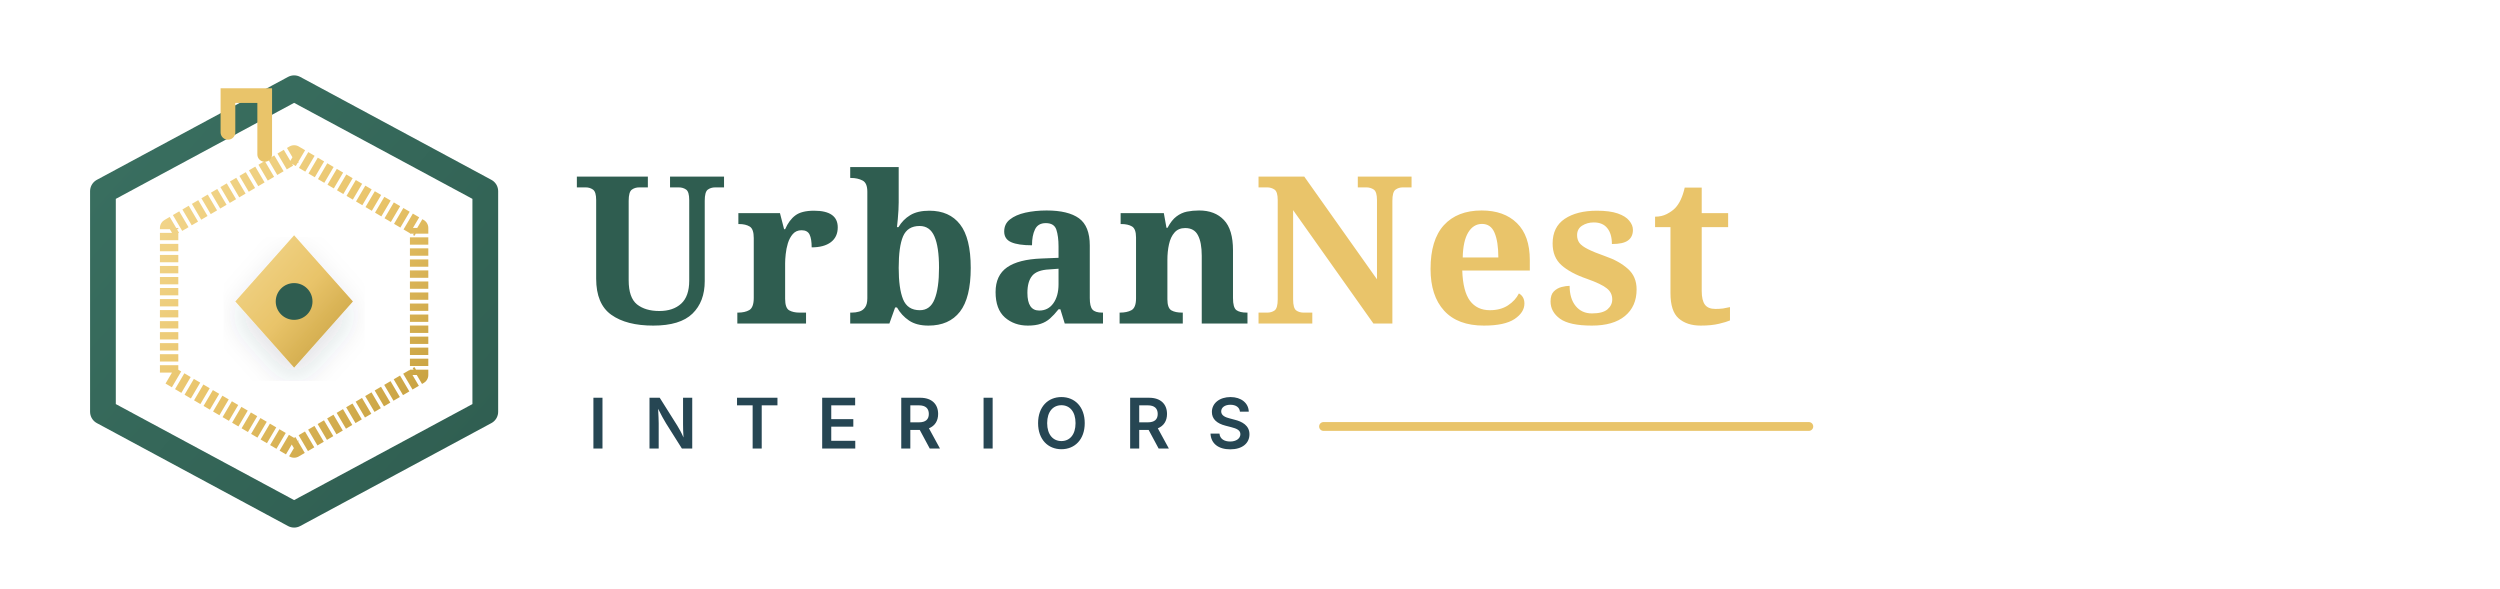
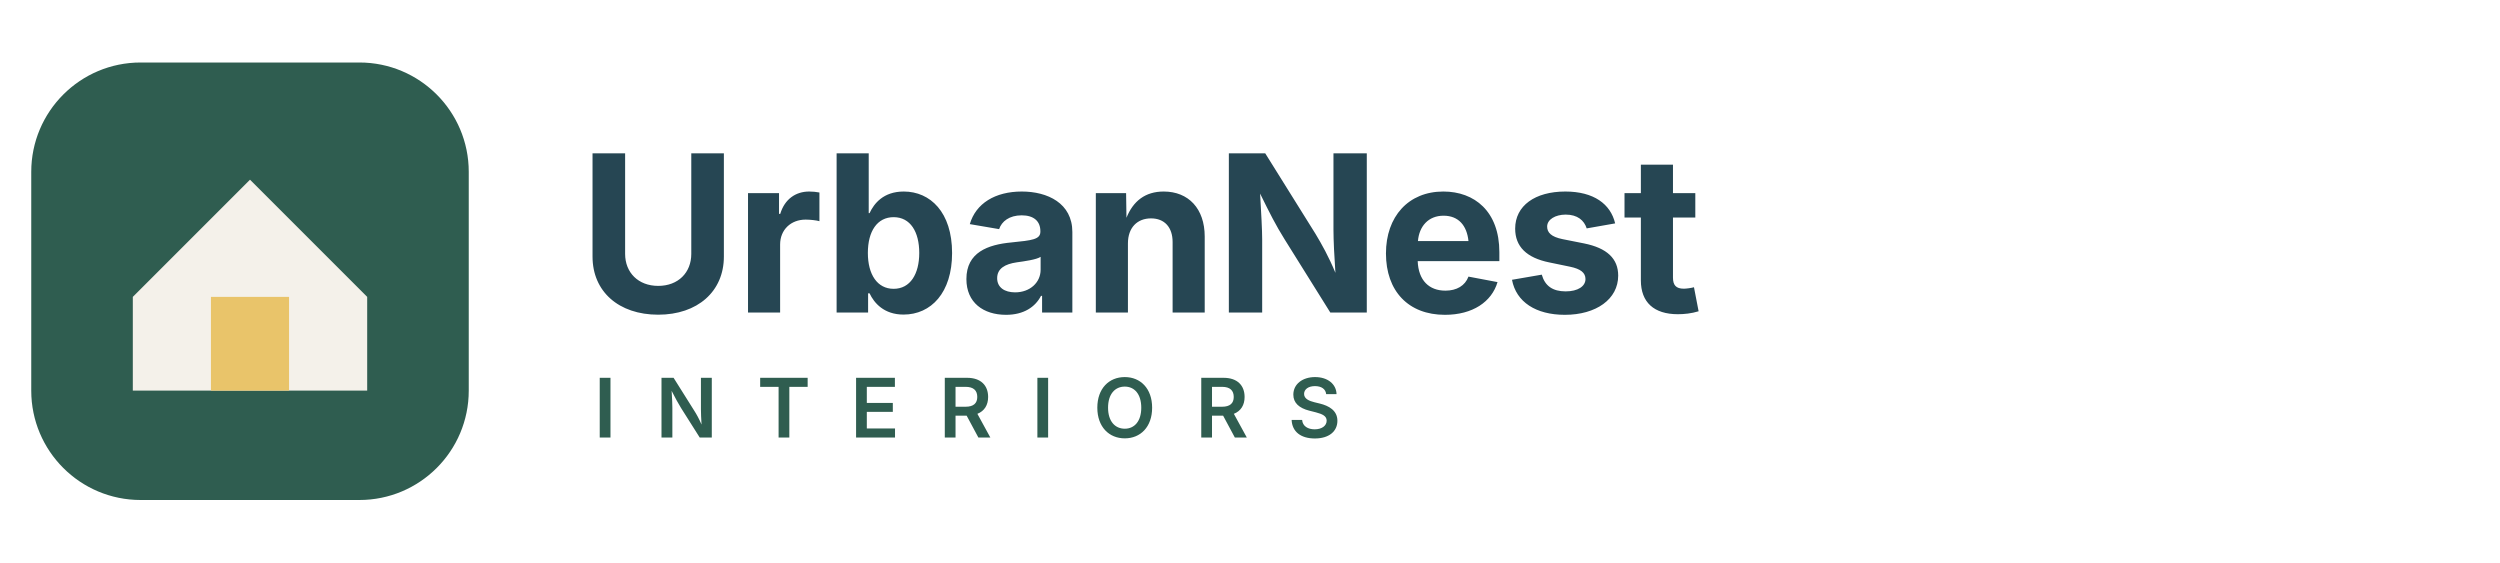
- <svg xmlns="http://www.w3.org/2000/svg" viewBox="0 0 340 80" width="340" height="80" fill="none">
-   <defs>
-     <linearGradient id="goldGradient" x1="0%" y1="0%" x2="100%" y2="100%">
-       <stop offset="0%" stop-color="#F3D890" />
-       <stop offset="50%" stop-color="#E9C46A" />
-       <stop offset="100%" stop-color="#C29B38" />
-     </linearGradient>
-     <linearGradient id="greenGradient" x1="0%" y1="0%" x2="100%" y2="100%">
-       <stop offset="0%" stop-color="#3A7061" />
-       <stop offset="100%" stop-color="#2F5D50" />
-     </linearGradient>
-     <filter id="subtleShadow" x="-10%" y="-10%" width="120%" height="120%">
-       <feDropShadow dx="0" dy="2" stdDeviation="2" flood-color="#264653" flood-opacity="0.15" />
-     </filter>
-   </defs>
-   <g transform="translate(10, 10)">
-     <path d="M 30 2 L 56 16 L 56 46 L 30 60 L 4 46 L 4 16 Z" fill="none" stroke="url(#greenGradient)" stroke-width="3.5" stroke-linejoin="round" />
-     <path d="M 30 11 L 47 21 L 47 41 L 30 51 L 13 41 L 13 21 Z" fill="none" stroke="url(#goldGradient)" stroke-width="2.5" stroke-linejoin="round" stroke-dasharray="1 0.5" />
-     <polygon points="30,22 38,31 30,40 22,31" fill="url(#goldGradient)" filter="url(#subtleShadow)" />
-     <path d="M 21 8 L 21 3 L 26 3 L 26 11" stroke="#E9C46A" stroke-width="2" stroke-linecap="round" />
-     <circle cx="30" cy="31" r="2.5" fill="#2F5D50" />
+ <svg xmlns="http://www.w3.org/2000/svg" viewBox="0 0 320 72" width="320" height="72" fill="none">
+   <g transform="translate(4, 8)">
+     <rect x="0" y="0" width="56" height="56" rx="14" ry="14" fill="#2F5D50" />
+     <path d="M 28 15 L 43 30 L 43 42 L 13 42 L 13 30 Z" fill="#F4F1EA" />
+     <rect x="23" y="30" width="10" height="12" fill="#E9C46A" />
  </g>
-   <g transform="translate(78, 12)">
-     <text x="0" y="32" font-family="'Playfair Display', Georgia, serif" font-size="28" font-weight="700" letter-spacing="0.8" fill="#2F5D50">
-       Urban<tspan fill="#E9C46A">Nest</tspan>
-     </text>
-     <text x="2" y="49" font-family="'Poppins', 'Inter', -apple-system, sans-serif" font-size="9.5" font-weight="600" letter-spacing="5" fill="#264653">
-       INTERIORS
-     </text>
-     <line x1="102" y1="46" x2="168" y2="46" stroke="#E9C46A" stroke-width="1.2" stroke-linecap="round" />
+   <g transform="translate(74, 8)">
+     <text x="0" y="32" font-family="'Poppins', 'Inter', -apple-system, BlinkMacSystemFont, sans-serif" font-size="28" font-weight="700" letter-spacing="-0.5" fill="#264653">UrbanNest</text>
+     <text x="2" y="48" font-family="'Poppins', 'Inter', -apple-system, BlinkMacSystemFont, sans-serif" font-size="10.5" font-weight="600" letter-spacing="5" fill="#2F5D50">INTERIORS</text>
  </g>
</svg>
